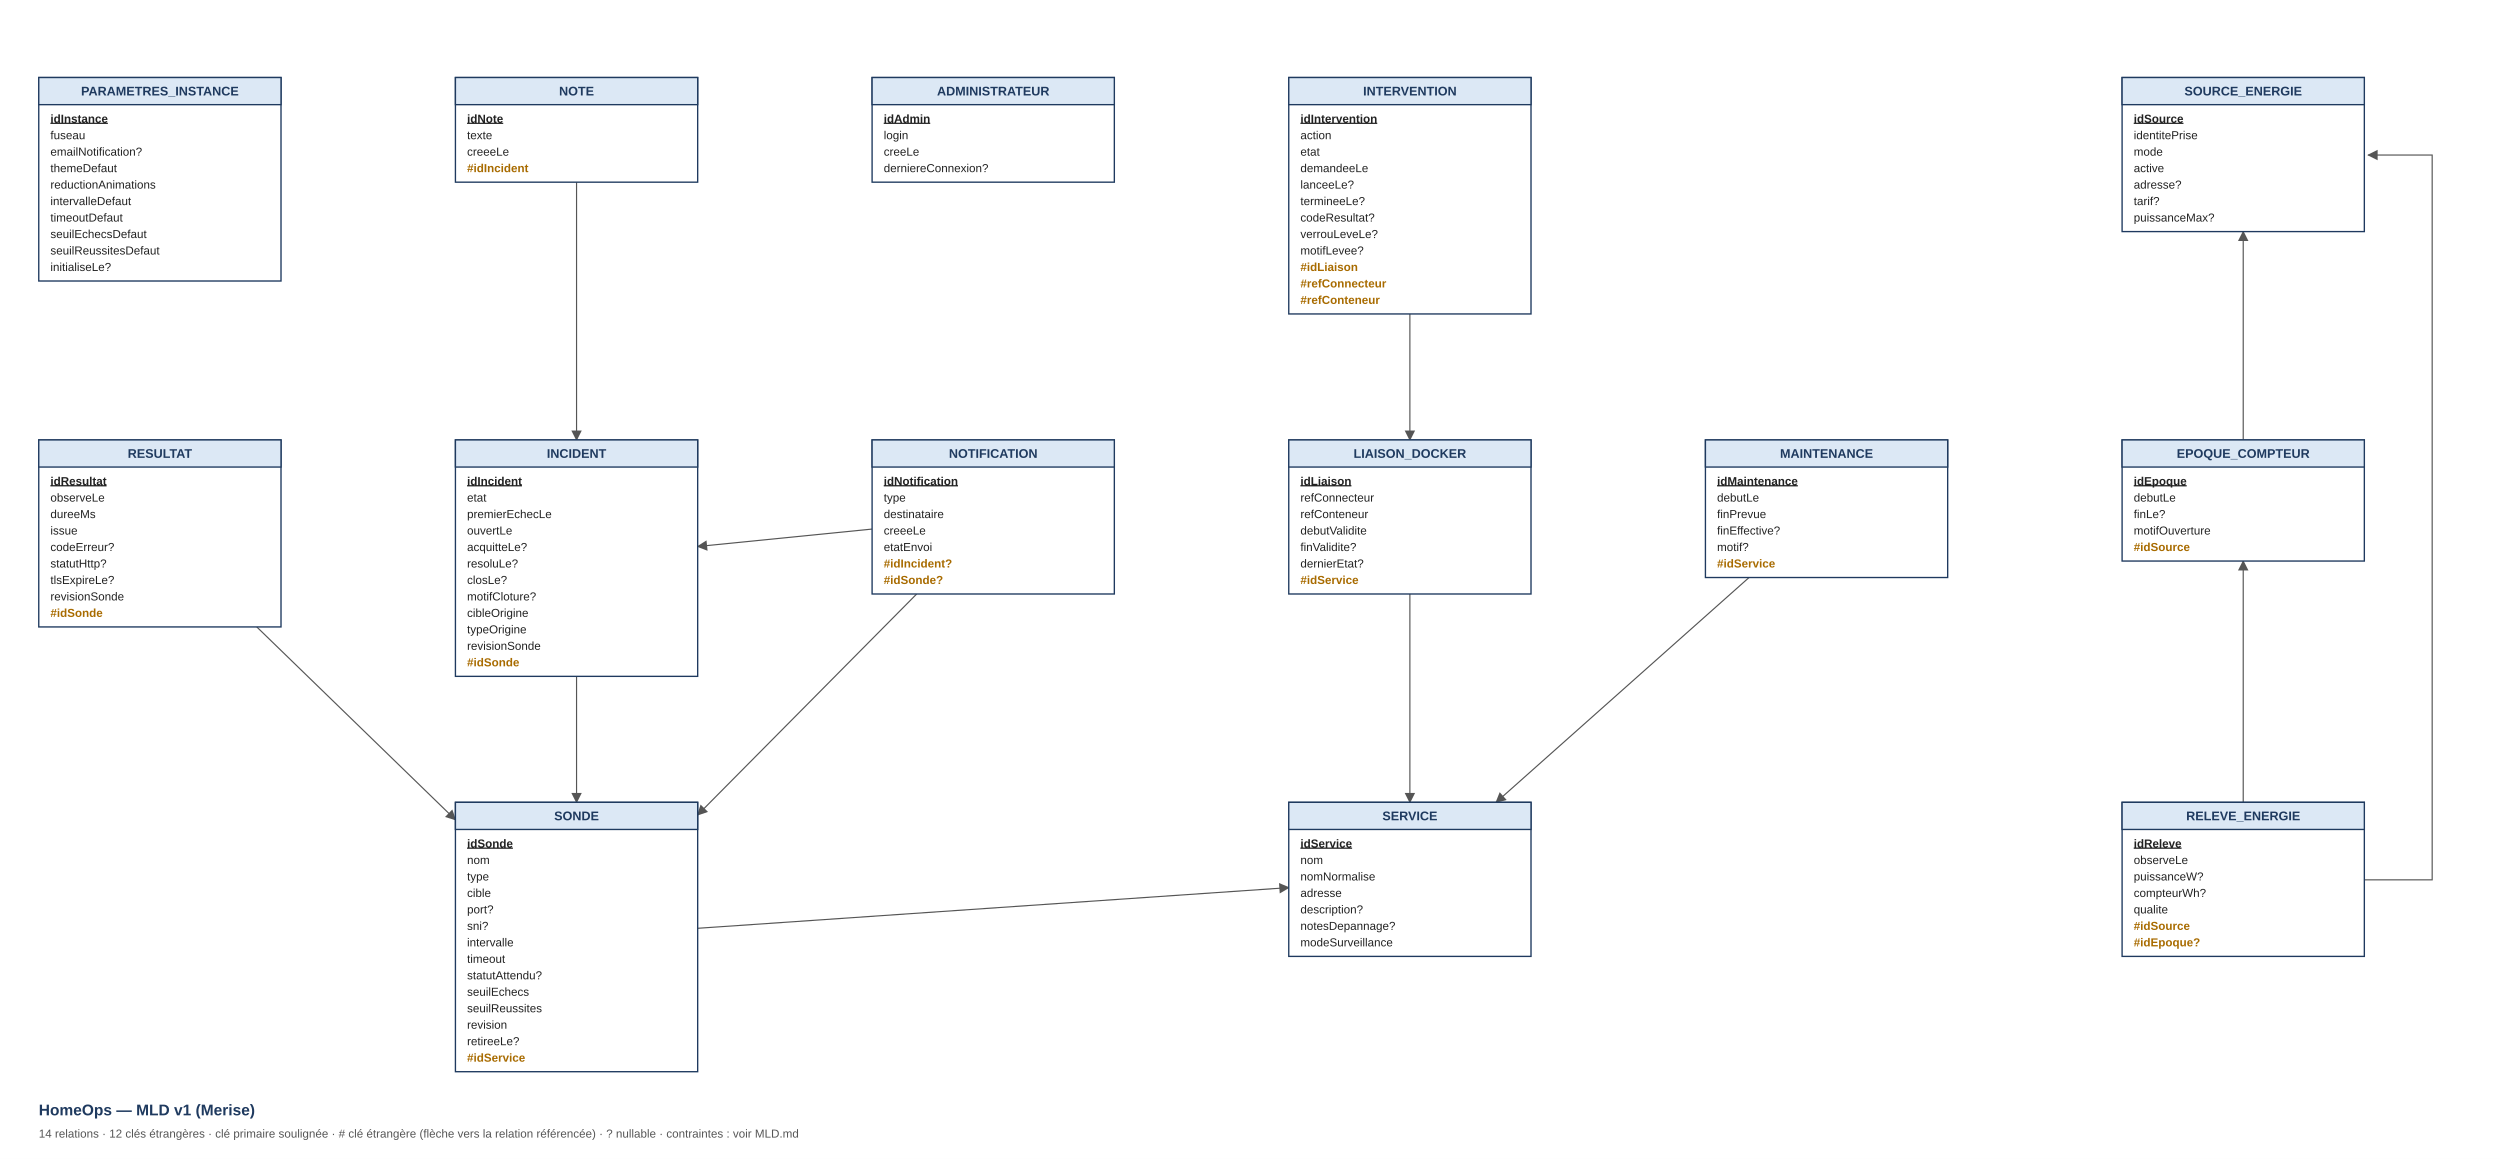
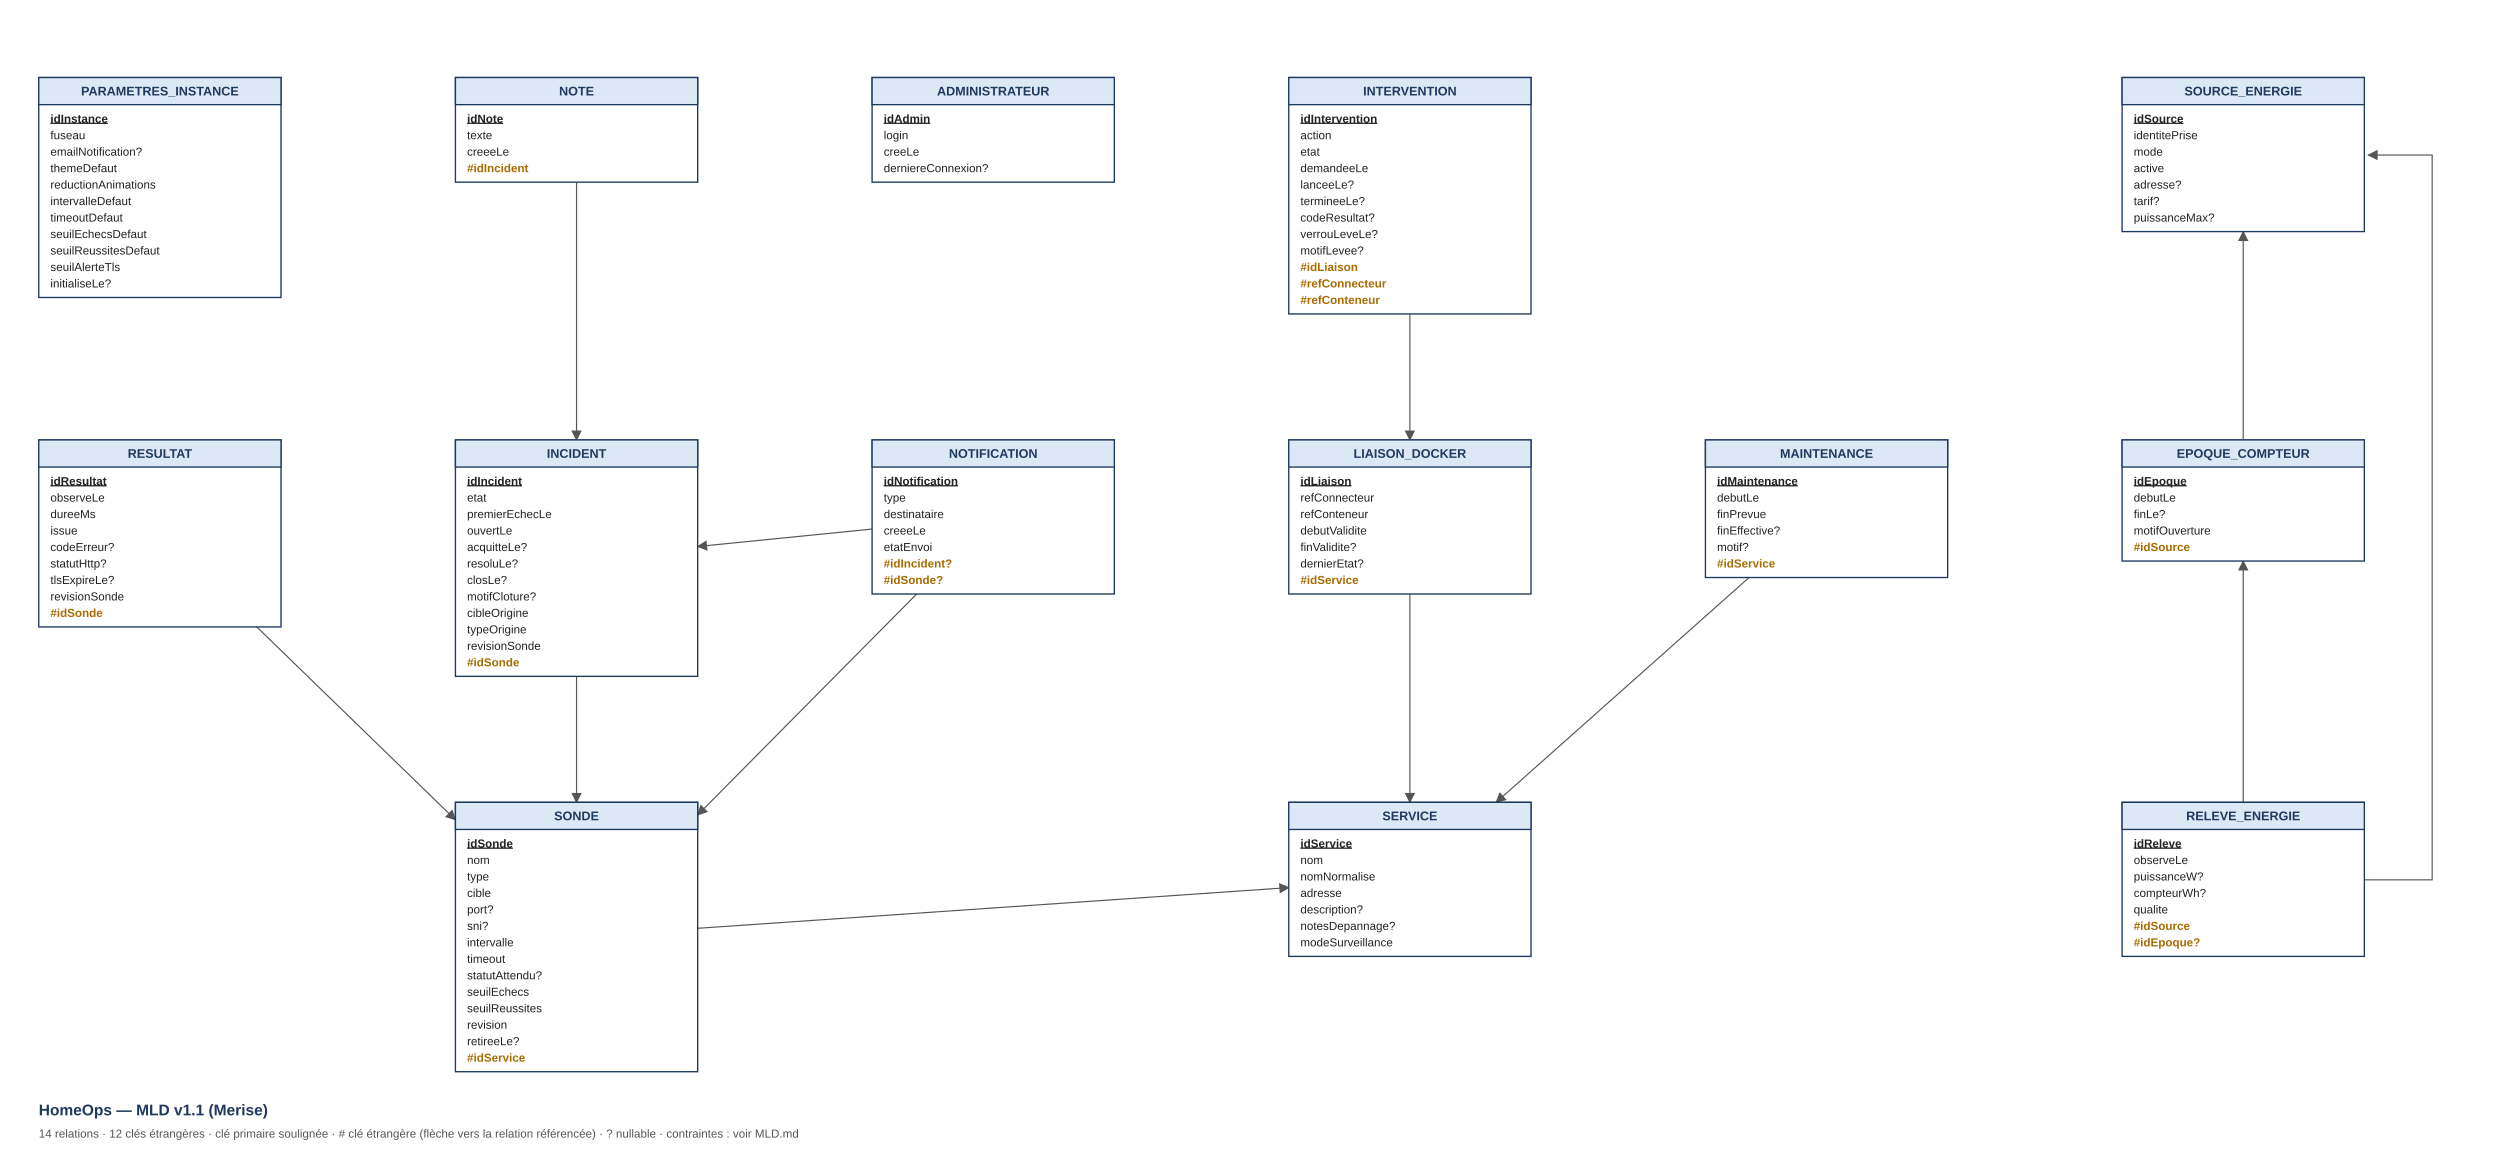
<svg xmlns="http://www.w3.org/2000/svg" width="2580" height="1196" viewBox="0 0 2580 1196" font-family="Segoe UI, Arial, sans-serif">
  <defs>
    <marker id="ar" viewBox="0 0 10 10" refX="9" refY="5" markerWidth="9" markerHeight="9" orient="auto">
      <path d="M0 0L10 5L0 10z" fill="#555" />
    </marker>
  </defs>
  <style>.ent{fill:#fff;stroke:#1f3a5f;stroke-width:1.4}.hd{fill:#dce8f5;stroke:#1f3a5f;stroke-width:1.4}.en{font-size:13px;font-weight:700;fill:#1f3a5f}.at{font-size:12px;fill:#222}.fk{font-size:12px;fill:#a86b00;font-weight:600}.lk{fill:none;stroke:#555;stroke-width:1.2}.ti{font-size:16px;font-weight:700;fill:#1f3a5f}.no{font-size:12px;fill:#555}</style>
  <rect width="2580" height="1196" fill="#fff" />
  <polyline class="lk" marker-end="url(#ar)" points="595,188 595,454" />
  <polyline class="lk" marker-end="url(#ar)" points="1455,324 1455,454" />
  <polyline class="lk" marker-end="url(#ar)" points="265,647 470,846" />
  <polyline class="lk" marker-end="url(#ar)" points="595,698 595,828" />
  <polyline class="lk" marker-end="url(#ar)" points="900,546 720,564" />
  <polyline class="lk" marker-end="url(#ar)" points="946,613 720,841" />
  <polyline class="lk" marker-end="url(#ar)" points="1455,613 1455,828" />
  <polyline class="lk" marker-end="url(#ar)" points="1805,596 1544,828" />
  <polyline class="lk" marker-end="url(#ar)" points="720,958 1330,916" />
  <polyline class="lk" marker-end="url(#ar)" points="2315,454 2315,239" />
  <polyline class="lk" marker-end="url(#ar)" points="2315,828 2315,579" />
  <polyline class="lk" marker-end="url(#ar)" points="2440,908 2510,908 2510,160 2444,160" />
-   <rect class="ent" x="40" y="80" width="250" height="210" />
+   <rect class="ent" x="40" y="80" width="250" height="227" />
  <rect class="hd" x="40" y="80" width="250" height="28" />
  <text x="165.0" y="94.0" class="en" text-anchor="middle" dominant-baseline="central">PARAMETRES_INSTANCE</text>
  <text x="52" y="122.5" class="at" dominant-baseline="central" text-decoration="underline" font-weight="700">idInstance</text>
  <text x="52" y="139.5" class="at" dominant-baseline="central">fuseau</text>
  <text x="52" y="156.5" class="at" dominant-baseline="central">emailNotification?</text>
  <text x="52" y="173.5" class="at" dominant-baseline="central">themeDefaut</text>
  <text x="52" y="190.5" class="at" dominant-baseline="central">reductionAnimations</text>
  <text x="52" y="207.5" class="at" dominant-baseline="central">intervalleDefaut</text>
  <text x="52" y="224.5" class="at" dominant-baseline="central">timeoutDefaut</text>
  <text x="52" y="241.5" class="at" dominant-baseline="central">seuilEchecsDefaut</text>
  <text x="52" y="258.5" class="at" dominant-baseline="central">seuilReussitesDefaut</text>
-   <text x="52" y="275.5" class="at" dominant-baseline="central">initialiseLe?</text>
+   <text x="52" y="275.5" class="at" dominant-baseline="central">seuilAlerteTls</text>
+   <text x="52" y="292.5" class="at" dominant-baseline="central">initialiseLe?</text>
  <rect class="ent" x="470" y="80" width="250" height="108" />
  <rect class="hd" x="470" y="80" width="250" height="28" />
  <text x="595.0" y="94.0" class="en" text-anchor="middle" dominant-baseline="central">NOTE</text>
  <text x="482" y="122.5" class="at" dominant-baseline="central" text-decoration="underline" font-weight="700">idNote</text>
  <text x="482" y="139.5" class="at" dominant-baseline="central">texte</text>
  <text x="482" y="156.5" class="at" dominant-baseline="central">creeeLe</text>
  <text x="482" y="173.5" class="fk" dominant-baseline="central">#idIncident</text>
  <rect class="ent" x="900" y="80" width="250" height="108" />
  <rect class="hd" x="900" y="80" width="250" height="28" />
  <text x="1025.0" y="94.0" class="en" text-anchor="middle" dominant-baseline="central">ADMINISTRATEUR</text>
  <text x="912" y="122.5" class="at" dominant-baseline="central" text-decoration="underline" font-weight="700">idAdmin</text>
  <text x="912" y="139.5" class="at" dominant-baseline="central">login</text>
  <text x="912" y="156.5" class="at" dominant-baseline="central">creeLe</text>
  <text x="912" y="173.5" class="at" dominant-baseline="central">derniereConnexion?</text>
  <rect class="ent" x="1330" y="80" width="250" height="244" />
  <rect class="hd" x="1330" y="80" width="250" height="28" />
  <text x="1455.0" y="94.0" class="en" text-anchor="middle" dominant-baseline="central">INTERVENTION</text>
  <text x="1342" y="122.5" class="at" dominant-baseline="central" text-decoration="underline" font-weight="700">idIntervention</text>
  <text x="1342" y="139.5" class="at" dominant-baseline="central">action</text>
  <text x="1342" y="156.5" class="at" dominant-baseline="central">etat</text>
  <text x="1342" y="173.5" class="at" dominant-baseline="central">demandeeLe</text>
  <text x="1342" y="190.5" class="at" dominant-baseline="central">lanceeLe?</text>
  <text x="1342" y="207.5" class="at" dominant-baseline="central">termineeLe?</text>
  <text x="1342" y="224.5" class="at" dominant-baseline="central">codeResultat?</text>
  <text x="1342" y="241.5" class="at" dominant-baseline="central">verrouLeveLe?</text>
  <text x="1342" y="258.5" class="at" dominant-baseline="central">motifLevee?</text>
  <text x="1342" y="275.5" class="fk" dominant-baseline="central">#idLiaison</text>
  <text x="1342" y="292.5" class="fk" dominant-baseline="central">#refConnecteur</text>
  <text x="1342" y="309.5" class="fk" dominant-baseline="central">#refConteneur</text>
  <rect class="ent" x="2190" y="80" width="250" height="159" />
  <rect class="hd" x="2190" y="80" width="250" height="28" />
  <text x="2315.0" y="94.0" class="en" text-anchor="middle" dominant-baseline="central">SOURCE_ENERGIE</text>
  <text x="2202" y="122.5" class="at" dominant-baseline="central" text-decoration="underline" font-weight="700">idSource</text>
  <text x="2202" y="139.5" class="at" dominant-baseline="central">identitePrise</text>
  <text x="2202" y="156.5" class="at" dominant-baseline="central">mode</text>
  <text x="2202" y="173.5" class="at" dominant-baseline="central">active</text>
  <text x="2202" y="190.5" class="at" dominant-baseline="central">adresse?</text>
  <text x="2202" y="207.5" class="at" dominant-baseline="central">tarif?</text>
  <text x="2202" y="224.5" class="at" dominant-baseline="central">puissanceMax?</text>
  <rect class="ent" x="40" y="454" width="250" height="193" />
  <rect class="hd" x="40" y="454" width="250" height="28" />
  <text x="165.0" y="468.0" class="en" text-anchor="middle" dominant-baseline="central">RESULTAT</text>
  <text x="52" y="496.5" class="at" dominant-baseline="central" text-decoration="underline" font-weight="700">idResultat</text>
  <text x="52" y="513.5" class="at" dominant-baseline="central">observeLe</text>
  <text x="52" y="530.5" class="at" dominant-baseline="central">dureeMs</text>
  <text x="52" y="547.5" class="at" dominant-baseline="central">issue</text>
  <text x="52" y="564.5" class="at" dominant-baseline="central">codeErreur?</text>
  <text x="52" y="581.5" class="at" dominant-baseline="central">statutHttp?</text>
  <text x="52" y="598.5" class="at" dominant-baseline="central">tlsExpireLe?</text>
  <text x="52" y="615.5" class="at" dominant-baseline="central">revisionSonde</text>
  <text x="52" y="632.5" class="fk" dominant-baseline="central">#idSonde</text>
  <rect class="ent" x="470" y="454" width="250" height="244" />
  <rect class="hd" x="470" y="454" width="250" height="28" />
  <text x="595.0" y="468.0" class="en" text-anchor="middle" dominant-baseline="central">INCIDENT</text>
  <text x="482" y="496.5" class="at" dominant-baseline="central" text-decoration="underline" font-weight="700">idIncident</text>
  <text x="482" y="513.5" class="at" dominant-baseline="central">etat</text>
  <text x="482" y="530.5" class="at" dominant-baseline="central">premierEchecLe</text>
  <text x="482" y="547.5" class="at" dominant-baseline="central">ouvertLe</text>
  <text x="482" y="564.5" class="at" dominant-baseline="central">acquitteLe?</text>
  <text x="482" y="581.5" class="at" dominant-baseline="central">resoluLe?</text>
  <text x="482" y="598.5" class="at" dominant-baseline="central">closLe?</text>
  <text x="482" y="615.5" class="at" dominant-baseline="central">motifCloture?</text>
  <text x="482" y="632.5" class="at" dominant-baseline="central">cibleOrigine</text>
  <text x="482" y="649.5" class="at" dominant-baseline="central">typeOrigine</text>
  <text x="482" y="666.5" class="at" dominant-baseline="central">revisionSonde</text>
  <text x="482" y="683.5" class="fk" dominant-baseline="central">#idSonde</text>
  <rect class="ent" x="900" y="454" width="250" height="159" />
  <rect class="hd" x="900" y="454" width="250" height="28" />
  <text x="1025.0" y="468.0" class="en" text-anchor="middle" dominant-baseline="central">NOTIFICATION</text>
  <text x="912" y="496.5" class="at" dominant-baseline="central" text-decoration="underline" font-weight="700">idNotification</text>
  <text x="912" y="513.5" class="at" dominant-baseline="central">type</text>
  <text x="912" y="530.5" class="at" dominant-baseline="central">destinataire</text>
  <text x="912" y="547.5" class="at" dominant-baseline="central">creeeLe</text>
  <text x="912" y="564.5" class="at" dominant-baseline="central">etatEnvoi</text>
  <text x="912" y="581.5" class="fk" dominant-baseline="central">#idIncident?</text>
  <text x="912" y="598.5" class="fk" dominant-baseline="central">#idSonde?</text>
  <rect class="ent" x="1330" y="454" width="250" height="159" />
  <rect class="hd" x="1330" y="454" width="250" height="28" />
  <text x="1455.0" y="468.0" class="en" text-anchor="middle" dominant-baseline="central">LIAISON_DOCKER</text>
  <text x="1342" y="496.5" class="at" dominant-baseline="central" text-decoration="underline" font-weight="700">idLiaison</text>
  <text x="1342" y="513.5" class="at" dominant-baseline="central">refConnecteur</text>
  <text x="1342" y="530.5" class="at" dominant-baseline="central">refConteneur</text>
  <text x="1342" y="547.5" class="at" dominant-baseline="central">debutValidite</text>
  <text x="1342" y="564.5" class="at" dominant-baseline="central">finValidite?</text>
  <text x="1342" y="581.5" class="at" dominant-baseline="central">dernierEtat?</text>
  <text x="1342" y="598.5" class="fk" dominant-baseline="central">#idService</text>
  <rect class="ent" x="1760" y="454" width="250" height="142" />
  <rect class="hd" x="1760" y="454" width="250" height="28" />
  <text x="1885.0" y="468.0" class="en" text-anchor="middle" dominant-baseline="central">MAINTENANCE</text>
  <text x="1772" y="496.5" class="at" dominant-baseline="central" text-decoration="underline" font-weight="700">idMaintenance</text>
  <text x="1772" y="513.5" class="at" dominant-baseline="central">debutLe</text>
  <text x="1772" y="530.5" class="at" dominant-baseline="central">finPrevue</text>
  <text x="1772" y="547.5" class="at" dominant-baseline="central">finEffective?</text>
  <text x="1772" y="564.5" class="at" dominant-baseline="central">motif?</text>
  <text x="1772" y="581.5" class="fk" dominant-baseline="central">#idService</text>
  <rect class="ent" x="2190" y="454" width="250" height="125" />
  <rect class="hd" x="2190" y="454" width="250" height="28" />
  <text x="2315.0" y="468.0" class="en" text-anchor="middle" dominant-baseline="central">EPOQUE_COMPTEUR</text>
  <text x="2202" y="496.5" class="at" dominant-baseline="central" text-decoration="underline" font-weight="700">idEpoque</text>
  <text x="2202" y="513.5" class="at" dominant-baseline="central">debutLe</text>
  <text x="2202" y="530.5" class="at" dominant-baseline="central">finLe?</text>
  <text x="2202" y="547.5" class="at" dominant-baseline="central">motifOuverture</text>
  <text x="2202" y="564.5" class="fk" dominant-baseline="central">#idSource</text>
  <rect class="ent" x="470" y="828" width="250" height="278" />
  <rect class="hd" x="470" y="828" width="250" height="28" />
  <text x="595.0" y="842.0" class="en" text-anchor="middle" dominant-baseline="central">SONDE</text>
  <text x="482" y="870.5" class="at" dominant-baseline="central" text-decoration="underline" font-weight="700">idSonde</text>
  <text x="482" y="887.5" class="at" dominant-baseline="central">nom</text>
  <text x="482" y="904.5" class="at" dominant-baseline="central">type</text>
  <text x="482" y="921.5" class="at" dominant-baseline="central">cible</text>
  <text x="482" y="938.5" class="at" dominant-baseline="central">port?</text>
  <text x="482" y="955.5" class="at" dominant-baseline="central">sni?</text>
  <text x="482" y="972.5" class="at" dominant-baseline="central">intervalle</text>
  <text x="482" y="989.5" class="at" dominant-baseline="central">timeout</text>
  <text x="482" y="1006.5" class="at" dominant-baseline="central">statutAttendu?</text>
  <text x="482" y="1023.5" class="at" dominant-baseline="central">seuilEchecs</text>
  <text x="482" y="1040.5" class="at" dominant-baseline="central">seuilReussites</text>
  <text x="482" y="1057.5" class="at" dominant-baseline="central">revision</text>
  <text x="482" y="1074.5" class="at" dominant-baseline="central">retireeLe?</text>
  <text x="482" y="1091.5" class="fk" dominant-baseline="central">#idService</text>
  <rect class="ent" x="1330" y="828" width="250" height="159" />
  <rect class="hd" x="1330" y="828" width="250" height="28" />
  <text x="1455.0" y="842.0" class="en" text-anchor="middle" dominant-baseline="central">SERVICE</text>
  <text x="1342" y="870.5" class="at" dominant-baseline="central" text-decoration="underline" font-weight="700">idService</text>
  <text x="1342" y="887.5" class="at" dominant-baseline="central">nom</text>
  <text x="1342" y="904.5" class="at" dominant-baseline="central">nomNormalise</text>
  <text x="1342" y="921.5" class="at" dominant-baseline="central">adresse</text>
  <text x="1342" y="938.5" class="at" dominant-baseline="central">description?</text>
  <text x="1342" y="955.5" class="at" dominant-baseline="central">notesDepannage?</text>
  <text x="1342" y="972.5" class="at" dominant-baseline="central">modeSurveillance</text>
  <rect class="ent" x="2190" y="828" width="250" height="159" />
  <rect class="hd" x="2190" y="828" width="250" height="28" />
  <text x="2315.0" y="842.0" class="en" text-anchor="middle" dominant-baseline="central">RELEVE_ENERGIE</text>
  <text x="2202" y="870.5" class="at" dominant-baseline="central" text-decoration="underline" font-weight="700">idReleve</text>
  <text x="2202" y="887.5" class="at" dominant-baseline="central">observeLe</text>
  <text x="2202" y="904.5" class="at" dominant-baseline="central">puissanceW?</text>
  <text x="2202" y="921.5" class="at" dominant-baseline="central">compteurWh?</text>
  <text x="2202" y="938.5" class="at" dominant-baseline="central">qualite</text>
  <text x="2202" y="955.5" class="fk" dominant-baseline="central">#idSource</text>
  <text x="2202" y="972.5" class="fk" dominant-baseline="central">#idEpoque?</text>
-   <text x="40" y="1151" class="ti">HomeOps — MLD v1 (Merise)</text>
+   <text x="40" y="1151" class="ti">HomeOps — MLD v1.1 (Merise)</text>
  <text x="40" y="1174" class="no">14 relations · 12 clés étrangères · clé primaire soulignée · # clé étrangère (flèche vers la relation référencée) · ? nullable · contraintes : voir MLD.md</text>
</svg>
